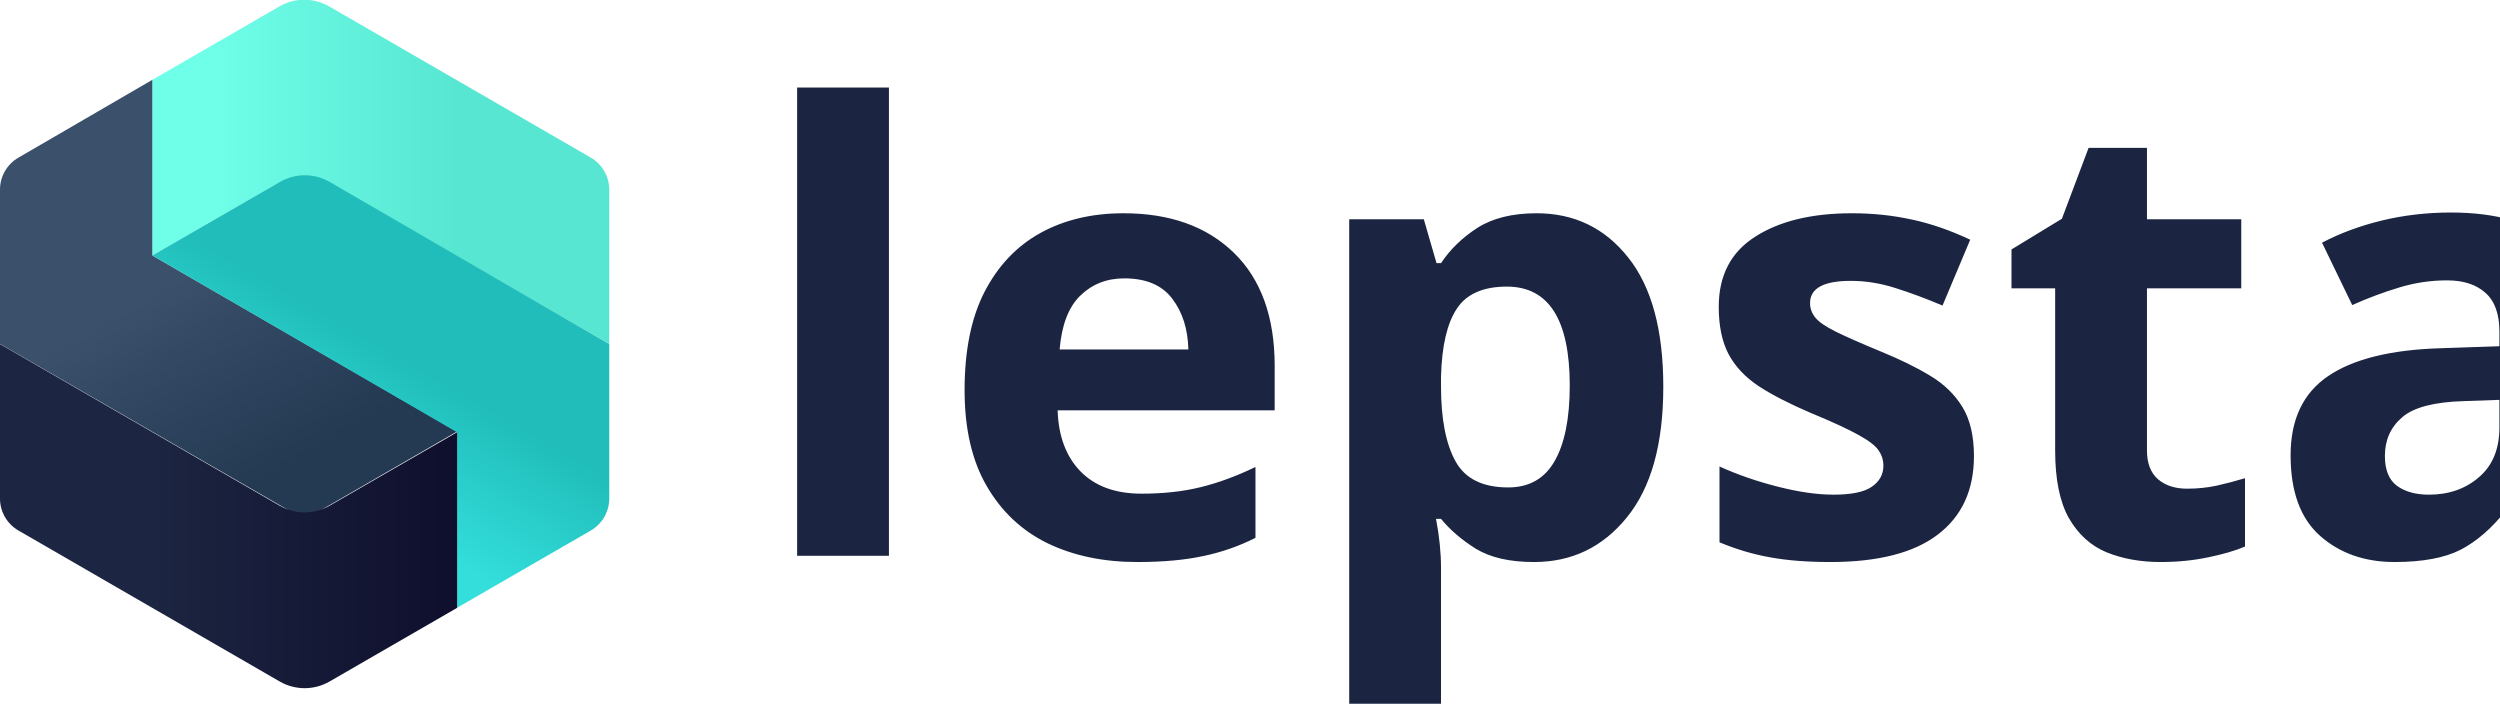
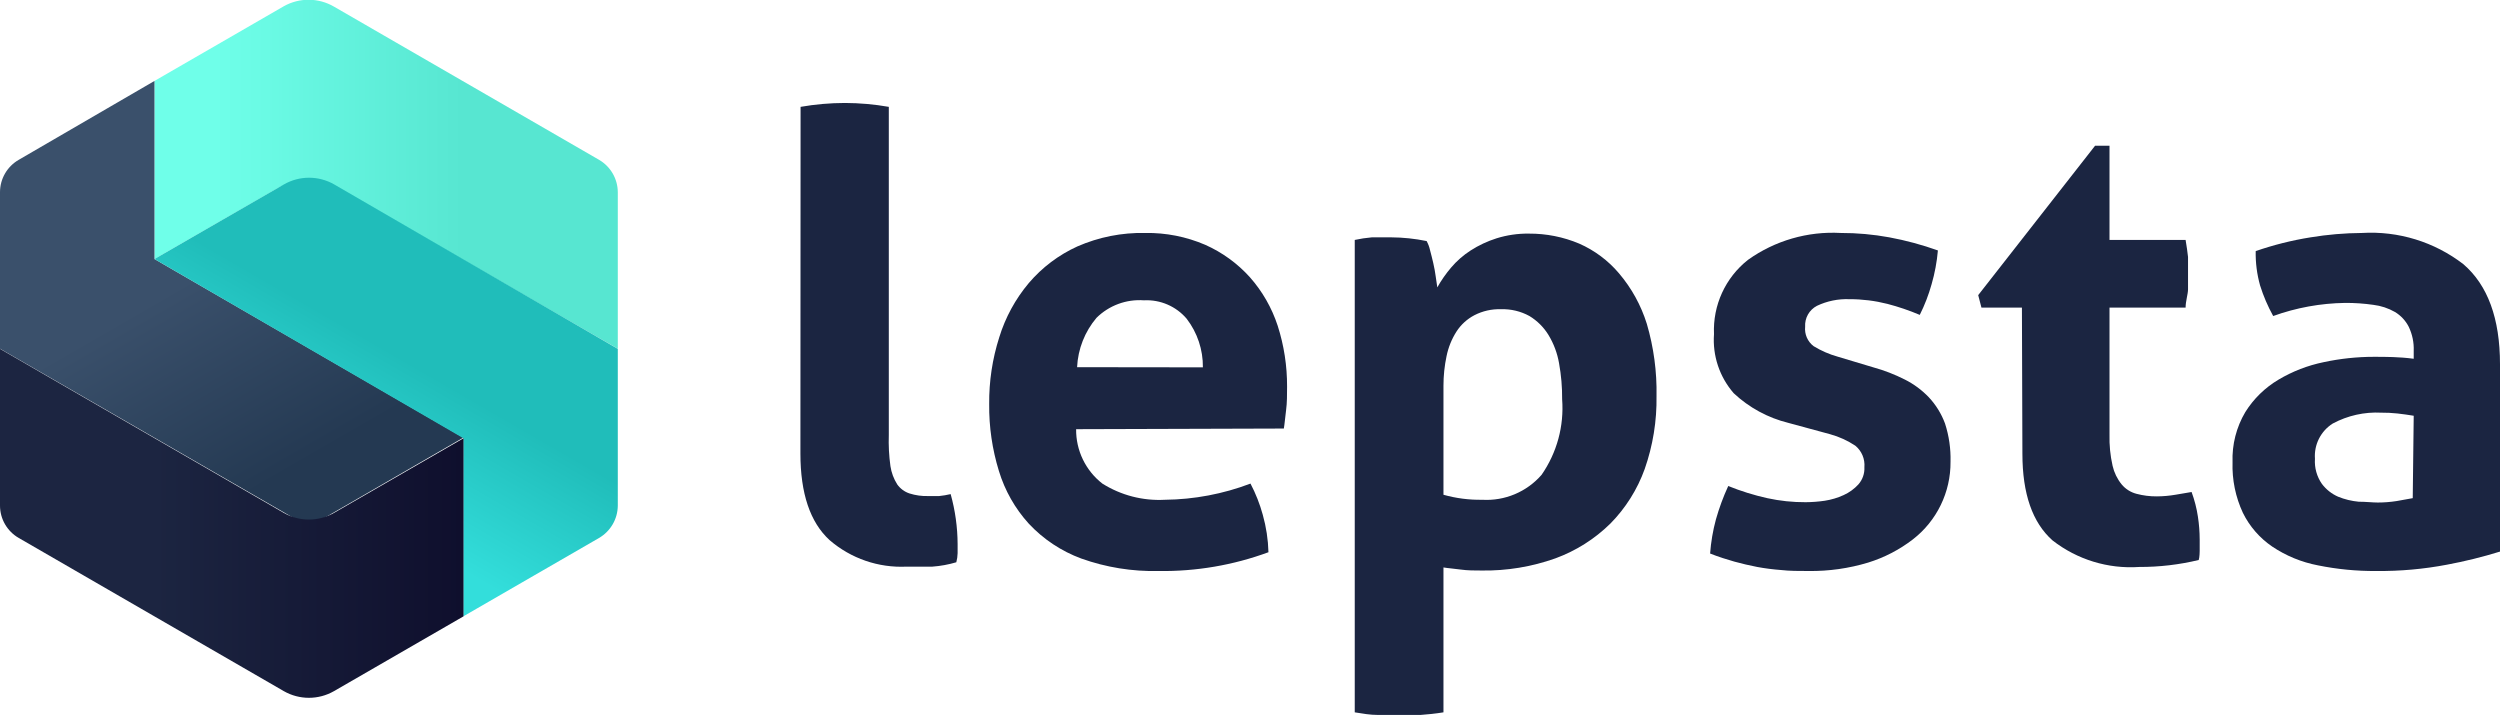
- <svg xmlns="http://www.w3.org/2000/svg" viewBox="0 0 156.58 44.41">
-   <defs>
-     <style>.cls-1,.cls-2,.cls-3,.cls-4{fill-rule:evenodd;}.cls-1{fill:url(#New_Gradient_Swatch_3);}.cls-2{fill:url(#New_Gradient_Swatch_4);}.cls-3{fill:url(#New_Gradient_Swatch_2);}.cls-4{fill:url(#New_Gradient_Swatch);}.cls-5{font-size:38.59px;fill:#1b2541;font-family:Aller-Bold, Aller;font-weight:700;}</style>
-     <linearGradient id="New_Gradient_Swatch_3" x1="13.27" y1="10.78" x2="28.62" y2="10.78" gradientUnits="userSpaceOnUse">
-       <stop offset="0" stop-color="#6fffe9" />
-       <stop offset="1" stop-color="#57e6d1" />
-     </linearGradient>
-     <linearGradient id="New_Gradient_Swatch_4" x1="10.61" y1="17.89" x2="17.29" y2="29.47" gradientUnits="userSpaceOnUse">
-       <stop offset="0" stop-color="#3a506b" />
-       <stop offset="1" stop-color="#243952" />
-     </linearGradient>
-     <linearGradient id="New_Gradient_Swatch_2" x1="24.88" y1="22.15" x2="20.11" y2="30.41" gradientUnits="userSpaceOnUse">
-       <stop offset="0" stop-color="#20bdba" />
-       <stop offset="1" stop-color="#33dedb" />
-     </linearGradient>
-     <linearGradient id="New_Gradient_Swatch" x1="9.54" y1="32.33" x2="28.62" y2="32.33" gradientUnits="userSpaceOnUse">
-       <stop offset="0" stop-color="#1c2541" />
-       <stop offset="1" stop-color="#0f0f2d" />
-     </linearGradient>
-   </defs>
-   <g id="Layer_2" data-name="Layer 2">
-     <g id="Layer_1-2" data-name="Layer 1">
-       <path class="cls-1" d="M20.63.41,37,9.87a2.33,2.33,0,0,1,1.16,2v9.67L21,11.67a3.94,3.94,0,0,0-3.93,0L9.54,16V5l8-4.62A3.12,3.12,0,0,1,20.63.41Z" />
-       <path class="cls-2" d="M9.54,5,1.16,9.87a2.31,2.31,0,0,0-1.16,2v9.67l19.08,11,9.54-5.51L9.54,16Z" />
-       <path class="cls-3" d="M9.54,16l8-4.61a3.12,3.12,0,0,1,3.1,0L38.16,21.55v9.68a2.33,2.33,0,0,1-1.16,2l-8.38,4.84v-11Z" />
-       <path class="cls-4" d="M20.63,42.69l8-4.62v-11l-8,4.61a3.12,3.12,0,0,1-3.1,0L0,21.55v9.68a2.31,2.31,0,0,0,1.16,2l16.37,9.46A3.12,3.12,0,0,0,20.63,42.69Z" />
-       <text class="cls-5" transform="translate(46.91 34.81)">lepsta</text>
-     </g>
+ <svg xmlns="http://www.w3.org/2000/svg" viewBox="0 0 154.42 44.14">
+   <linearGradient id="a" gradientUnits="userSpaceOnUse" x1="13.27" x2="28.62" y1="10.78" y2="10.78">
+     <stop offset="0" stop-color="#6fffe9" />
+     <stop offset="1" stop-color="#57e6d1" />
+   </linearGradient>
+   <linearGradient id="b" gradientUnits="userSpaceOnUse" x1="10.61" x2="17.29" y1="17.89" y2="29.47">
+     <stop offset="0" stop-color="#3a506b" />
+     <stop offset="1" stop-color="#243952" />
+   </linearGradient>
+   <linearGradient id="c" gradientUnits="userSpaceOnUse" x1="24.88" x2="20.11" y1="22.15" y2="30.41">
+     <stop offset="0" stop-color="#20bdba" />
+     <stop offset="1" stop-color="#33dedb" />
+   </linearGradient>
+   <linearGradient id="d" gradientUnits="userSpaceOnUse" x1="9.54" x2="28.62" y1="32.33" y2="32.33">
+     <stop offset="0" stop-color="#1c2541" />
+     <stop offset="1" stop-color="#0f0f2d" />
+   </linearGradient>
+   <path d="m20.63.41 16.37 9.46a2.33 2.33 0 0 1 1.16 2v9.67l-17.16-9.87a3.94 3.94 0 0 0 -3.93 0l-7.53 4.33v-11l8-4.62a3.12 3.12 0 0 1 3.09.03z" fill="url(#a)" fill-rule="evenodd" />
+   <path d="m9.54 5-8.38 4.87a2.31 2.31 0 0 0 -1.16 2v9.67l19.08 11 9.54-5.51-19.08-11.03z" fill="url(#b)" fill-rule="evenodd" />
+   <path d="m9.54 16 8-4.61a3.12 3.12 0 0 1 3.1 0l17.52 10.16v9.68a2.33 2.33 0 0 1 -1.16 2l-8.38 4.84v-11z" fill="url(#c)" fill-rule="evenodd" />
+   <path d="m20.63 42.69 8-4.62v-11l-8 4.61a3.12 3.12 0 0 1 -3.1 0l-17.53-10.13v9.68a2.31 2.31 0 0 0 1.16 2l16.37 9.46a3.12 3.12 0 0 0 3.1 0z" fill="url(#d)" fill-rule="evenodd" />
+   <g fill="#1b2541">
+     <path d="m49.45 6.6a16.11 16.11 0 0 1 2.74-.24 16 16 0 0 1 2.71.24v20.26a11.22 11.22 0 0 0 .1 1.93 2.91 2.91 0 0 0 .42 1.13 1.51 1.51 0 0 0 .76.56 3.47 3.47 0 0 0 1.15.16h.68a5.54 5.54 0 0 0 .71-.12 11.68 11.68 0 0 1 .43 3.09v.56a2.43 2.43 0 0 1 -.08.56 7 7 0 0 1 -1.48.27c-.59 0-1.09 0-1.59 0a6.78 6.78 0 0 1 -4.76-1.64q-1.8-1.65-1.8-5.35z" />
+     <path d="m66.47 26.51a4.2 4.2 0 0 0 1.62 3.36 6.58 6.58 0 0 0 3.86 1 15.34 15.34 0 0 0 5.29-1 9.62 9.62 0 0 1 .76 1.93 9.46 9.46 0 0 1 .35 2.31 18.85 18.85 0 0 1 -6.79 1.16 13.28 13.28 0 0 1 -4.77-.77 8.44 8.44 0 0 1 -3.24-2.15 8.53 8.53 0 0 1 -1.85-3.26 13.56 13.56 0 0 1 -.6-4.13 13.17 13.17 0 0 1 .62-4.12 9.59 9.59 0 0 1 1.83-3.36 8.63 8.63 0 0 1 3-2.26 9.94 9.94 0 0 1 4.19-.83 9 9 0 0 1 3.7.73 8.19 8.19 0 0 1 2.76 2 8.52 8.52 0 0 1 1.72 3 12.13 12.13 0 0 1 .58 3.76c0 .49 0 1-.06 1.45s-.09.86-.14 1.14zm7.83-3.82a4.84 4.84 0 0 0 -1-3 3.24 3.24 0 0 0 -2.64-1.14 3.78 3.78 0 0 0 -2.93 1.08 5.09 5.09 0 0 0 -1.2 3.05z" />
+     <path d="m83.68 14.82a8.25 8.25 0 0 1 1.06-.16h1.18a11.19 11.19 0 0 1 2.2.23 2.06 2.06 0 0 1 .21.56c.07.25.13.51.2.8s.11.55.15.82.07.5.1.68a7.69 7.69 0 0 1 .85-1.22 5.45 5.45 0 0 1 1.21-1.06 6.73 6.73 0 0 1 1.6-.75 6.42 6.42 0 0 1 2-.29 7.88 7.88 0 0 1 3.11.62 6.81 6.81 0 0 1 2.45 1.83 8.92 8.92 0 0 1 1.72 3.12 14.84 14.84 0 0 1 .6 4.47 13 13 0 0 1 -.73 4.5 9.26 9.26 0 0 1 -2.12 3.37 9.5 9.5 0 0 1 -3.4 2.15 13 13 0 0 1 -4.55.75c-.44 0-.87 0-1.3-.06s-.78-.08-1.06-.13v8.95c-.49.08-1 .13-1.41.16h-1.33-1.33c-.45 0-.92-.08-1.41-.16zm5.48 15.74a8.3 8.3 0 0 0 2.39.31 4.51 4.51 0 0 0 3.67-1.54 7.23 7.23 0 0 0 1.27-4.67 11.85 11.85 0 0 0 -.19-2.22 5 5 0 0 0 -.66-1.76 3.51 3.51 0 0 0 -1.17-1.16 3.42 3.42 0 0 0 -1.76-.42 3.34 3.34 0 0 0 -1.64.37 2.94 2.94 0 0 0 -1.1 1 4.49 4.49 0 0 0 -.62 1.53 8.83 8.83 0 0 0 -.19 1.82z" />
+     <path d="m110.46 26.12a7.6 7.6 0 0 1 -3.37-1.83 5 5 0 0 1 -1.22-3.65 5.53 5.53 0 0 1 2.1-4.59 9 9 0 0 1 5.73-1.66 16.43 16.43 0 0 1 3 .27 19.39 19.39 0 0 1 3 .81 10.91 10.91 0 0 1 -.39 2.09 10.51 10.51 0 0 1 -.73 1.89 14.48 14.48 0 0 0 -2-.68 9.46 9.46 0 0 0 -2.35-.29 4.28 4.28 0 0 0 -2 .41 1.36 1.36 0 0 0 -.73 1.29 1.34 1.34 0 0 0 .52 1.2 5.91 5.91 0 0 0 1.49.65l2.2.66a10.46 10.46 0 0 1 1.94.75 5.39 5.39 0 0 1 1.49 1.1 4.82 4.82 0 0 1 1 1.62 7.05 7.05 0 0 1 .34 2.36 6 6 0 0 1 -2.33 4.8 8.78 8.78 0 0 1 -2.76 1.43 12.18 12.18 0 0 1 -3.67.52c-.61 0-1.18 0-1.7-.06a13.9 13.9 0 0 1 -1.48-.19q-.72-.14-1.41-.33c-.46-.13-1-.3-1.5-.5a11.23 11.23 0 0 1 .36-2.11 14.17 14.17 0 0 1 .76-2.06 15.33 15.33 0 0 0 2.41.75 10.83 10.83 0 0 0 2.37.25 8.56 8.56 0 0 0 1.18-.09 4.42 4.42 0 0 0 1.17-.35 2.81 2.81 0 0 0 .91-.66 1.49 1.49 0 0 0 .37-1.06 1.55 1.55 0 0 0 -.56-1.33 5.43 5.43 0 0 0 -1.56-.71z" />
+     <path d="m124.89 19h-2.5l-.2-.77 7.22-9.23h.89v5.82h4.7q.1.59.15 1.05v1s0 .71 0 1-.15.74-.15 1.13h-4.7v7.84a7.83 7.83 0 0 0 .19 1.93 2.81 2.81 0 0 0 .56 1.15 1.77 1.77 0 0 0 .91.58 4.73 4.73 0 0 0 1.27.16 7.11 7.11 0 0 0 1.14-.1l1-.17a7.71 7.71 0 0 1 .39 1.52 9.44 9.44 0 0 1 .11 1.41v.71s0 .38-.06.56a15.42 15.42 0 0 1 -3.67.43 7.85 7.85 0 0 1 -5.36-1.64q-1.86-1.65-1.86-5.35z" />
+     <path d="m149.09 21.68a3.15 3.15 0 0 0 -.31-1.5 2.26 2.26 0 0 0 -.85-.91 3.53 3.53 0 0 0 -1.33-.44 11.74 11.74 0 0 0 -1.75-.12 13.67 13.67 0 0 0 -4.44.81 10.22 10.22 0 0 1 -.81-1.89 7.33 7.33 0 0 1 -.27-2.12 20 20 0 0 1 3.39-.85 20.35 20.35 0 0 1 3.17-.27 9.35 9.35 0 0 1 6.27 1.93c1.5 1.29 2.26 3.35 2.26 6.18v11.57a29.12 29.12 0 0 1 -3.28.81 22.14 22.14 0 0 1 -4.36.39 17.48 17.48 0 0 1 -3.61-.35 7.65 7.65 0 0 1 -2.82-1.16 5.42 5.42 0 0 1 -1.81-2.08 6.87 6.87 0 0 1 -.64-3.13 5.67 5.67 0 0 1 .79-3.1 6.06 6.06 0 0 1 2.05-2 9 9 0 0 1 2.79-1.08 14.76 14.76 0 0 1 3.09-.33c.75 0 1.57 0 2.47.12zm0 4c-.31-.05-.64-.1-1-.14s-.68-.05-1-.05a5.71 5.71 0 0 0 -3 .67 2.37 2.37 0 0 0 -1.1 2.18 2.42 2.42 0 0 0 .43 1.55 2.52 2.52 0 0 0 1 .79 4.46 4.46 0 0 0 1.27.31c.45 0 .85.05 1.18.05a7.55 7.55 0 0 0 1.16-.09l1-.18z" />
  </g>
</svg>
